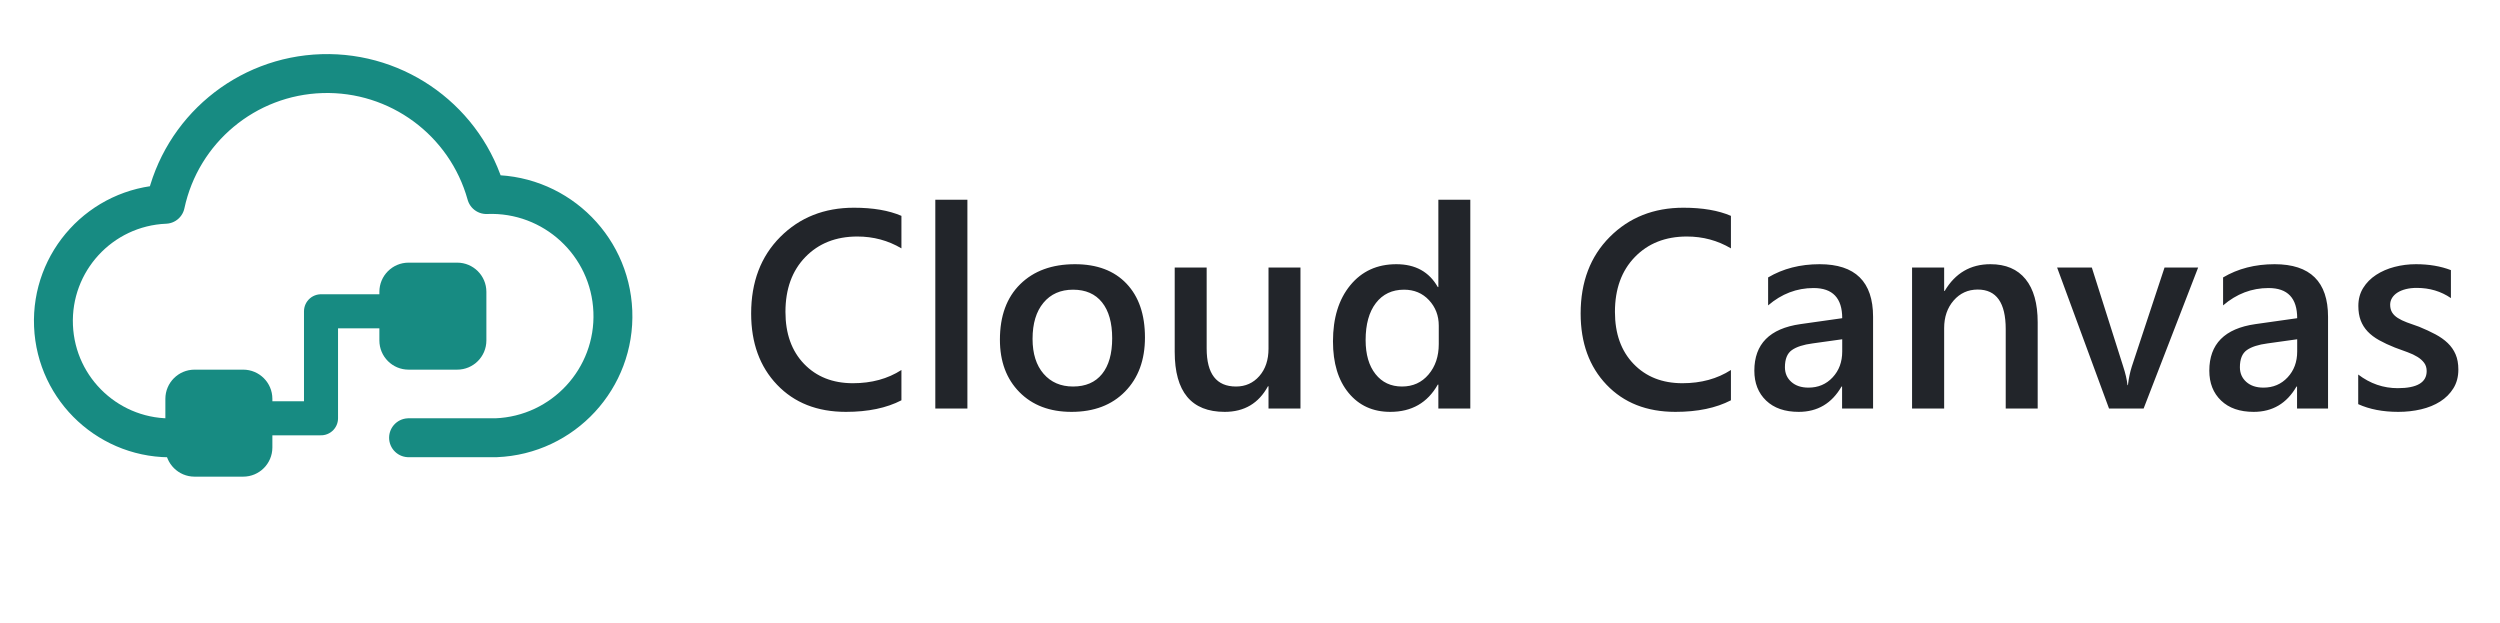
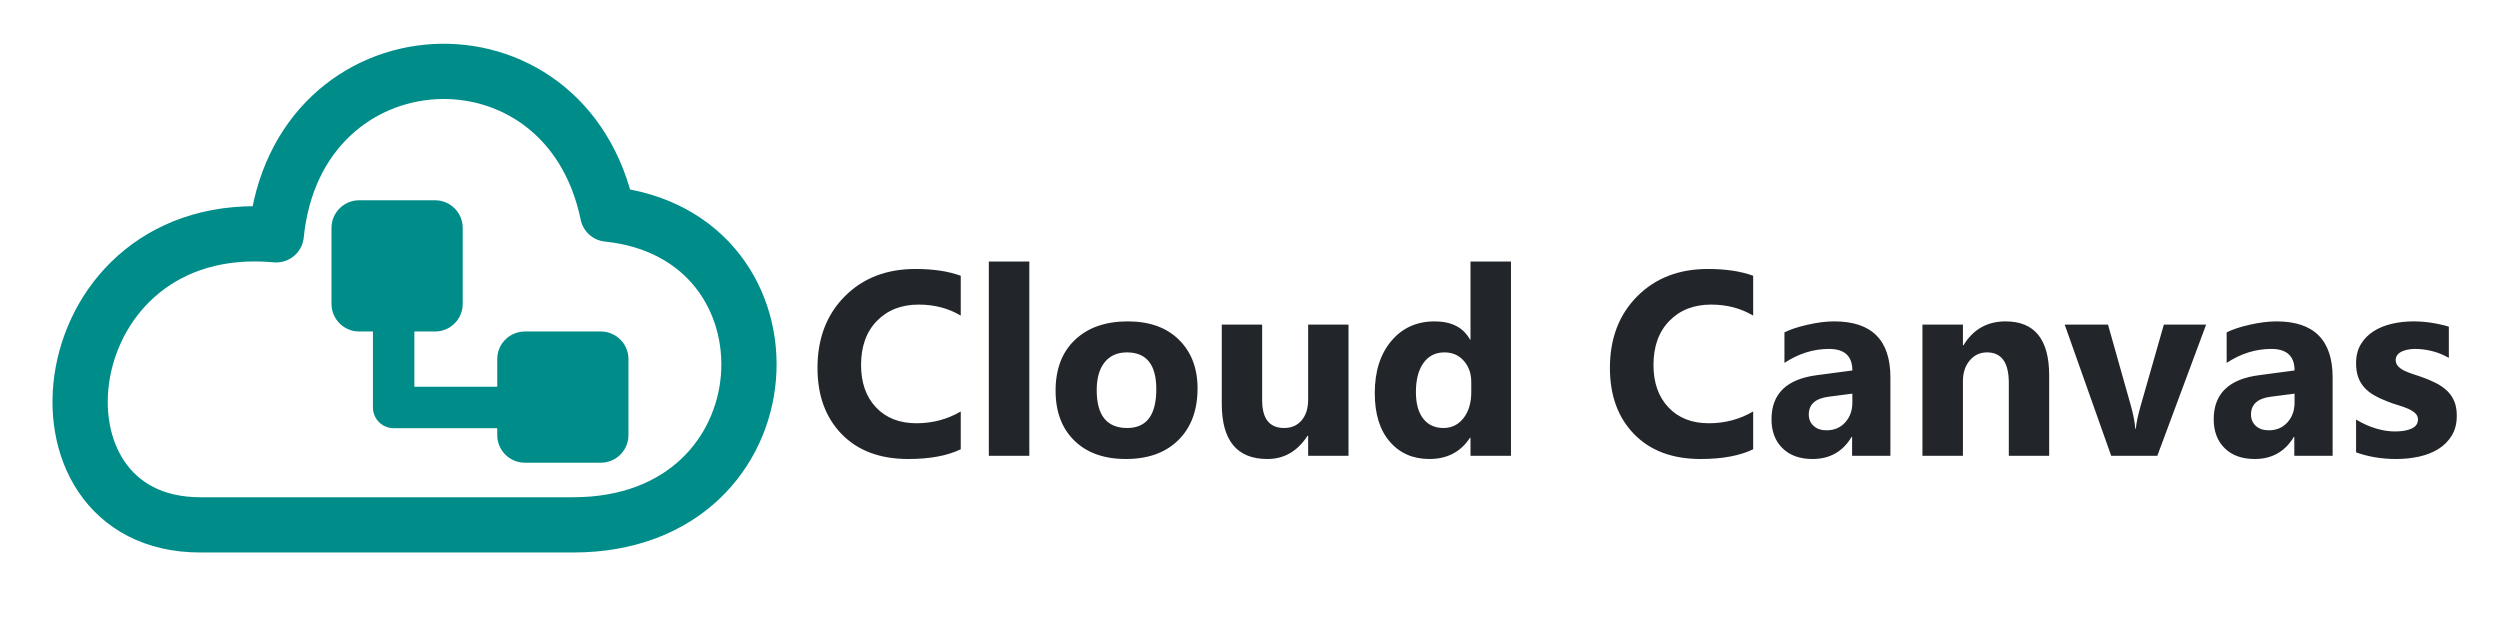
- <svg xmlns="http://www.w3.org/2000/svg" viewBox="0 0 257 64" role="img" aria-label="Cloud Canvas">
-   <path d="M22 45h-4a12 12 0 0 1-1-24 17 17 0 0 1 33-1 12.5 12.5 0 0 1 1 25h-9" fill="none" stroke="#178b82" stroke-width="4" stroke-linecap="round" stroke-linejoin="round" />
-   <path d="M23 43h10V32h11" fill="none" stroke="#178b82" stroke-width="3.5" stroke-linecap="round" stroke-linejoin="round" />
-   <rect x="17" y="38" width="11" height="11" rx="3" fill="#178b82" />
-   <rect x="39" y="27" width="11" height="11" rx="3" fill="#178b82" />
-   <path fill="#22252a" d="M92.667 41.15Q90.373 42.34 86.96 42.34Q82.542 42.34 79.88 39.55Q77.218 36.761 77.218 32.229Q77.218 27.358 80.213 24.356Q83.208 21.354 87.781 21.354Q90.727 21.354 92.667 22.19V25.532Q90.613 24.314 88.135 24.314Q84.836 24.314 82.79 26.424Q80.744 28.534 80.744 32.06Q80.744 35.416 82.655 37.405Q84.567 39.395 87.682 39.395Q90.557 39.395 92.667 38.035Z M99.449 42.0H96.15V20.533H99.449Z M110.154 42.34Q106.798 42.34 104.795 40.308Q102.791 38.276 102.791 34.92Q102.791 31.267 104.88 29.213Q106.968 27.16 110.508 27.16Q113.907 27.16 115.804 29.157Q117.702 31.153 117.702 34.693Q117.702 38.163 115.656 40.251Q113.609 42.34 110.154 42.34ZM110.31 29.78Q108.384 29.78 107.266 31.125Q106.147 32.47 106.147 34.835Q106.147 37.115 107.28 38.425Q108.413 39.734 110.31 39.734Q112.25 39.734 113.291 38.446Q114.332 37.157 114.332 34.778Q114.332 32.385 113.291 31.083Q112.25 29.78 110.31 29.78Z M133.688 42.0H130.403V39.706H130.347Q128.917 42.34 125.9 42.34Q120.76 42.34 120.76 36.166V27.5H124.045V35.826Q124.045 39.734 127.062 39.734Q128.52 39.734 129.462 38.658Q130.403 37.582 130.403 35.84V27.5H133.688Z M151.148 42.0H147.863V39.536H147.806Q146.22 42.34 142.921 42.34Q140.245 42.34 138.637 40.393Q137.03 38.446 137.03 35.09Q137.03 31.493 138.807 29.327Q140.584 27.16 143.544 27.16Q146.475 27.16 147.806 29.511H147.863V20.533H151.148ZM147.905 35.373V33.476Q147.905 31.932 146.9 30.856Q145.895 29.78 144.337 29.78Q142.496 29.78 141.441 31.153Q140.386 32.527 140.386 34.962Q140.386 37.171 141.399 38.453Q142.411 39.734 144.125 39.734Q145.81 39.734 146.857 38.495Q147.905 37.256 147.905 35.373Z  M177.939 41.15Q175.645 42.34 172.232 42.34Q167.814 42.34 165.152 39.55Q162.49 36.761 162.49 32.229Q162.49 27.358 165.485 24.356Q168.48 21.354 173.054 21.354Q175.999 21.354 177.939 22.19V25.532Q175.886 24.314 173.408 24.314Q170.108 24.314 168.062 26.424Q166.016 28.534 166.016 32.06Q166.016 35.416 167.928 37.405Q169.839 39.395 172.955 39.395Q175.829 39.395 177.939 38.035Z M192.552 42.0H189.366V39.734H189.31Q187.809 42.34 184.906 42.34Q182.768 42.34 181.557 41.179Q180.346 40.018 180.346 38.106Q180.346 34 185.076 33.32L189.38 32.711Q189.38 29.61 186.435 29.61Q183.844 29.61 181.762 31.394V28.52Q184.056 27.16 187.058 27.16Q192.552 27.16 192.552 32.569ZM189.38 34.877 186.336 35.302Q184.92 35.486 184.205 35.989Q183.49 36.492 183.49 37.752Q183.49 38.672 184.148 39.26Q184.807 39.848 185.911 39.848Q187.412 39.848 188.396 38.793Q189.38 37.738 189.38 36.138Z M209.474 42.0H206.188V33.83Q206.188 29.766 203.314 29.766Q201.813 29.766 200.836 30.891Q199.859 32.017 199.859 33.73V42.0H196.56V27.5H199.859V29.907H199.916Q201.544 27.16 204.617 27.16Q206.981 27.16 208.228 28.697Q209.474 30.233 209.474 33.136Z M225.97 27.5 220.363 42.0H216.809L211.47 27.5H215.039L218.253 37.639Q218.621 38.757 218.706 39.593H218.749Q218.876 38.545 219.145 37.695L222.515 27.5Z M239.323 42.0H236.137V39.734H236.081Q234.58 42.34 231.677 42.34Q229.539 42.34 228.328 41.179Q227.117 40.018 227.117 38.106Q227.117 34 231.847 33.32L236.151 32.711Q236.151 29.61 233.206 29.61Q230.615 29.61 228.533 31.394V28.52Q230.827 27.16 233.829 27.16Q239.323 27.16 239.323 32.569ZM236.151 34.877 233.107 35.302Q231.691 35.486 230.976 35.989Q230.261 36.492 230.261 37.752Q230.261 38.672 230.919 39.26Q231.578 39.848 232.682 39.848Q234.183 39.848 235.167 38.793Q236.151 37.738 236.151 36.138Z M242.424 41.547V38.502Q244.265 39.904 246.488 39.904Q249.462 39.904 249.462 38.148Q249.462 37.653 249.207 37.306Q248.952 36.959 248.52 36.69Q248.088 36.421 247.501 36.208Q246.913 35.996 246.191 35.727Q245.299 35.373 244.584 34.977Q243.869 34.58 243.394 34.077Q242.92 33.575 242.679 32.938Q242.438 32.3 242.438 31.451Q242.438 30.403 242.934 29.603Q243.43 28.803 244.265 28.258Q245.101 27.712 246.163 27.436Q247.225 27.16 248.357 27.16Q250.368 27.16 251.954 27.769V30.644Q250.425 29.596 248.442 29.596Q247.819 29.596 247.317 29.723Q246.814 29.851 246.46 30.077Q246.106 30.304 245.908 30.622Q245.709 30.941 245.709 31.323Q245.709 31.791 245.908 32.116Q246.106 32.442 246.495 32.69Q246.885 32.938 247.43 33.143Q247.975 33.348 248.683 33.589Q249.618 33.971 250.361 34.368Q251.104 34.764 251.628 35.267Q252.152 35.77 252.436 36.428Q252.719 37.086 252.719 37.993Q252.719 39.097 252.209 39.918Q251.699 40.74 250.85 41.278Q250.0 41.816 248.888 42.078Q247.777 42.34 246.545 42.34Q244.166 42.34 242.424 41.547Z" />
+ <svg xmlns="http://www.w3.org/2000/svg" viewBox="0 0 362 90" role="img" aria-label="Cloud Canvas">
+   <g fill="none" stroke="#008c89" stroke-linecap="round" stroke-linejoin="round">
+     <path d="M29 76H83C115 76 117 34 88 31C82 2 43 4 40 34C7 31 2 76 29 76Z" stroke-width="8" />
+     <path d="M57 42v17h20" stroke-width="6" />
+   </g>
+   <g fill="#008c89">
+     <rect x="48" y="29" width="19" height="19" rx="4" />
+     <rect x="72" y="48" width="19" height="19" rx="4" />
+   </g>
+   <path fill="#22252a" d="M139.117 65.054Q136.204 66.464 131.51 66.464Q125.387 66.464 121.88 62.864Q118.373 59.265 118.373 53.271Q118.373 46.889 122.316 42.918Q126.259 38.947 132.549 38.947Q136.445 38.947 139.117 39.931V45.701Q136.445 44.105 133.031 44.105Q129.283 44.105 126.982 46.462Q124.682 48.818 124.682 52.845Q124.682 56.704 126.853 58.996Q129.023 61.287 132.697 61.287Q136.204 61.287 139.117 59.58Z M149.044 66.0H143.181V37.871H149.044Z M163.034 66.464Q158.284 66.464 155.566 63.801Q152.848 61.139 152.848 56.574Q152.848 51.861 155.668 49.199Q158.488 46.536 163.294 46.536Q168.025 46.536 170.716 49.199Q173.406 51.861 173.406 56.24Q173.406 60.972 170.632 63.718Q167.858 66.464 163.034 66.464ZM163.183 51.026Q161.104 51.026 159.954 52.455Q158.804 53.884 158.804 56.5Q158.804 61.974 163.22 61.974Q167.432 61.974 167.432 56.352Q167.432 51.026 163.183 51.026Z M195.264 66.0H189.419V63.105H189.326Q187.155 66.464 183.519 66.464Q176.913 66.464 176.913 58.467V47.0H182.758V57.947Q182.758 61.974 185.949 61.974Q187.526 61.974 188.473 60.87Q189.419 59.766 189.419 57.873V47.0H195.264Z M218.791 66.0H212.928V63.384H212.854Q210.85 66.464 206.972 66.464Q203.409 66.464 201.238 63.95Q199.067 61.436 199.067 56.927Q199.067 52.214 201.461 49.375Q203.854 46.536 207.732 46.536Q211.406 46.536 212.854 49.171H212.928V37.871H218.791ZM213.039 56.76V55.331Q213.039 53.476 211.963 52.251Q210.887 51.026 209.161 51.026Q207.213 51.026 206.118 52.557Q205.023 54.088 205.023 56.76Q205.023 59.265 206.081 60.619Q207.139 61.974 209.013 61.974Q210.794 61.974 211.917 60.545Q213.039 59.116 213.039 56.76Z  M253.859 65.054Q250.946 66.464 246.252 66.464Q240.129 66.464 236.622 62.864Q233.115 59.265 233.115 53.271Q233.115 46.889 237.058 42.918Q241.001 38.947 247.291 38.947Q251.188 38.947 253.859 39.931V45.701Q251.188 44.105 247.773 44.105Q244.025 44.105 241.725 46.462Q239.424 48.818 239.424 52.845Q239.424 56.704 241.595 58.996Q243.766 61.287 247.439 61.287Q250.946 61.287 253.859 59.58Z M273.731 66.0H268.184V63.272H268.109Q266.198 66.464 262.45 66.464Q259.686 66.464 258.099 64.896Q256.513 63.328 256.513 60.712Q256.513 55.183 263.062 54.329L268.221 53.643Q268.221 50.525 264.844 50.525Q261.448 50.525 258.387 52.548V48.132Q259.611 47.501 261.736 47.019Q263.86 46.536 265.604 46.536Q273.731 46.536 273.731 54.645ZM268.221 58.281V57.001L264.77 57.446Q261.912 57.817 261.912 60.025Q261.912 61.027 262.608 61.667Q263.304 62.308 264.491 62.308Q266.143 62.308 267.182 61.167Q268.221 60.025 268.221 58.281Z M296.721 66.0H290.876V55.442Q290.876 51.026 287.722 51.026Q286.2 51.026 285.217 52.195Q284.233 53.364 284.233 55.164V66.0H278.37V47.0H284.233V50.006H284.308Q286.404 46.536 290.412 46.536Q296.721 46.536 296.721 54.366Z M319.45 47.0 312.381 66.0H305.701L298.966 47.0H305.237L308.54 58.708Q309.097 60.693 309.189 62.085H309.264Q309.394 60.768 309.95 58.819L313.327 47.0Z M337.764 66.0H332.216V63.272H332.142Q330.23 66.464 326.482 66.464Q323.718 66.464 322.131 64.896Q320.545 63.328 320.545 60.712Q320.545 55.183 327.095 54.329L332.253 53.643Q332.253 50.525 328.876 50.525Q325.48 50.525 322.419 52.548V48.132Q323.644 47.501 325.768 47.019Q327.893 46.536 329.637 46.536Q337.764 46.536 337.764 54.645ZM332.253 58.281V57.001L328.802 57.446Q325.944 57.817 325.944 60.025Q325.944 61.027 326.64 61.667Q327.336 62.308 328.523 62.308Q330.175 62.308 331.214 61.167Q332.253 60.025 332.253 58.281Z M341.159 65.499V60.749Q342.606 61.621 344.044 62.048Q345.482 62.475 346.763 62.475Q348.321 62.475 349.221 62.048Q350.121 61.621 350.121 60.749Q350.121 60.192 349.713 59.821Q349.305 59.45 348.665 59.172Q348.024 58.894 347.264 58.671Q346.503 58.448 345.798 58.17Q344.666 57.743 343.803 57.251Q342.94 56.76 342.356 56.11Q341.771 55.461 341.465 54.607Q341.159 53.754 341.159 52.585Q341.159 50.989 341.855 49.839Q342.551 48.688 343.71 47.956Q344.87 47.223 346.364 46.879Q347.857 46.536 349.472 46.536Q350.733 46.536 352.032 46.731Q353.331 46.926 354.593 47.297V51.824Q353.479 51.175 352.208 50.85Q350.938 50.525 349.713 50.525Q349.138 50.525 348.627 50.627Q348.117 50.729 347.728 50.924Q347.338 51.119 347.115 51.425Q346.893 51.731 346.893 52.121Q346.893 52.641 347.227 53.012Q347.561 53.383 348.099 53.652Q348.637 53.921 349.295 54.134Q349.954 54.348 350.604 54.57Q351.772 54.979 352.719 55.461Q353.665 55.943 354.342 56.593Q355.02 57.242 355.381 58.114Q355.743 58.986 355.743 60.192Q355.743 61.881 355.01 63.078Q354.277 64.274 353.062 65.026Q351.847 65.777 350.26 66.121Q348.674 66.464 346.967 66.464Q343.831 66.464 341.159 65.499Z" />
</svg>
